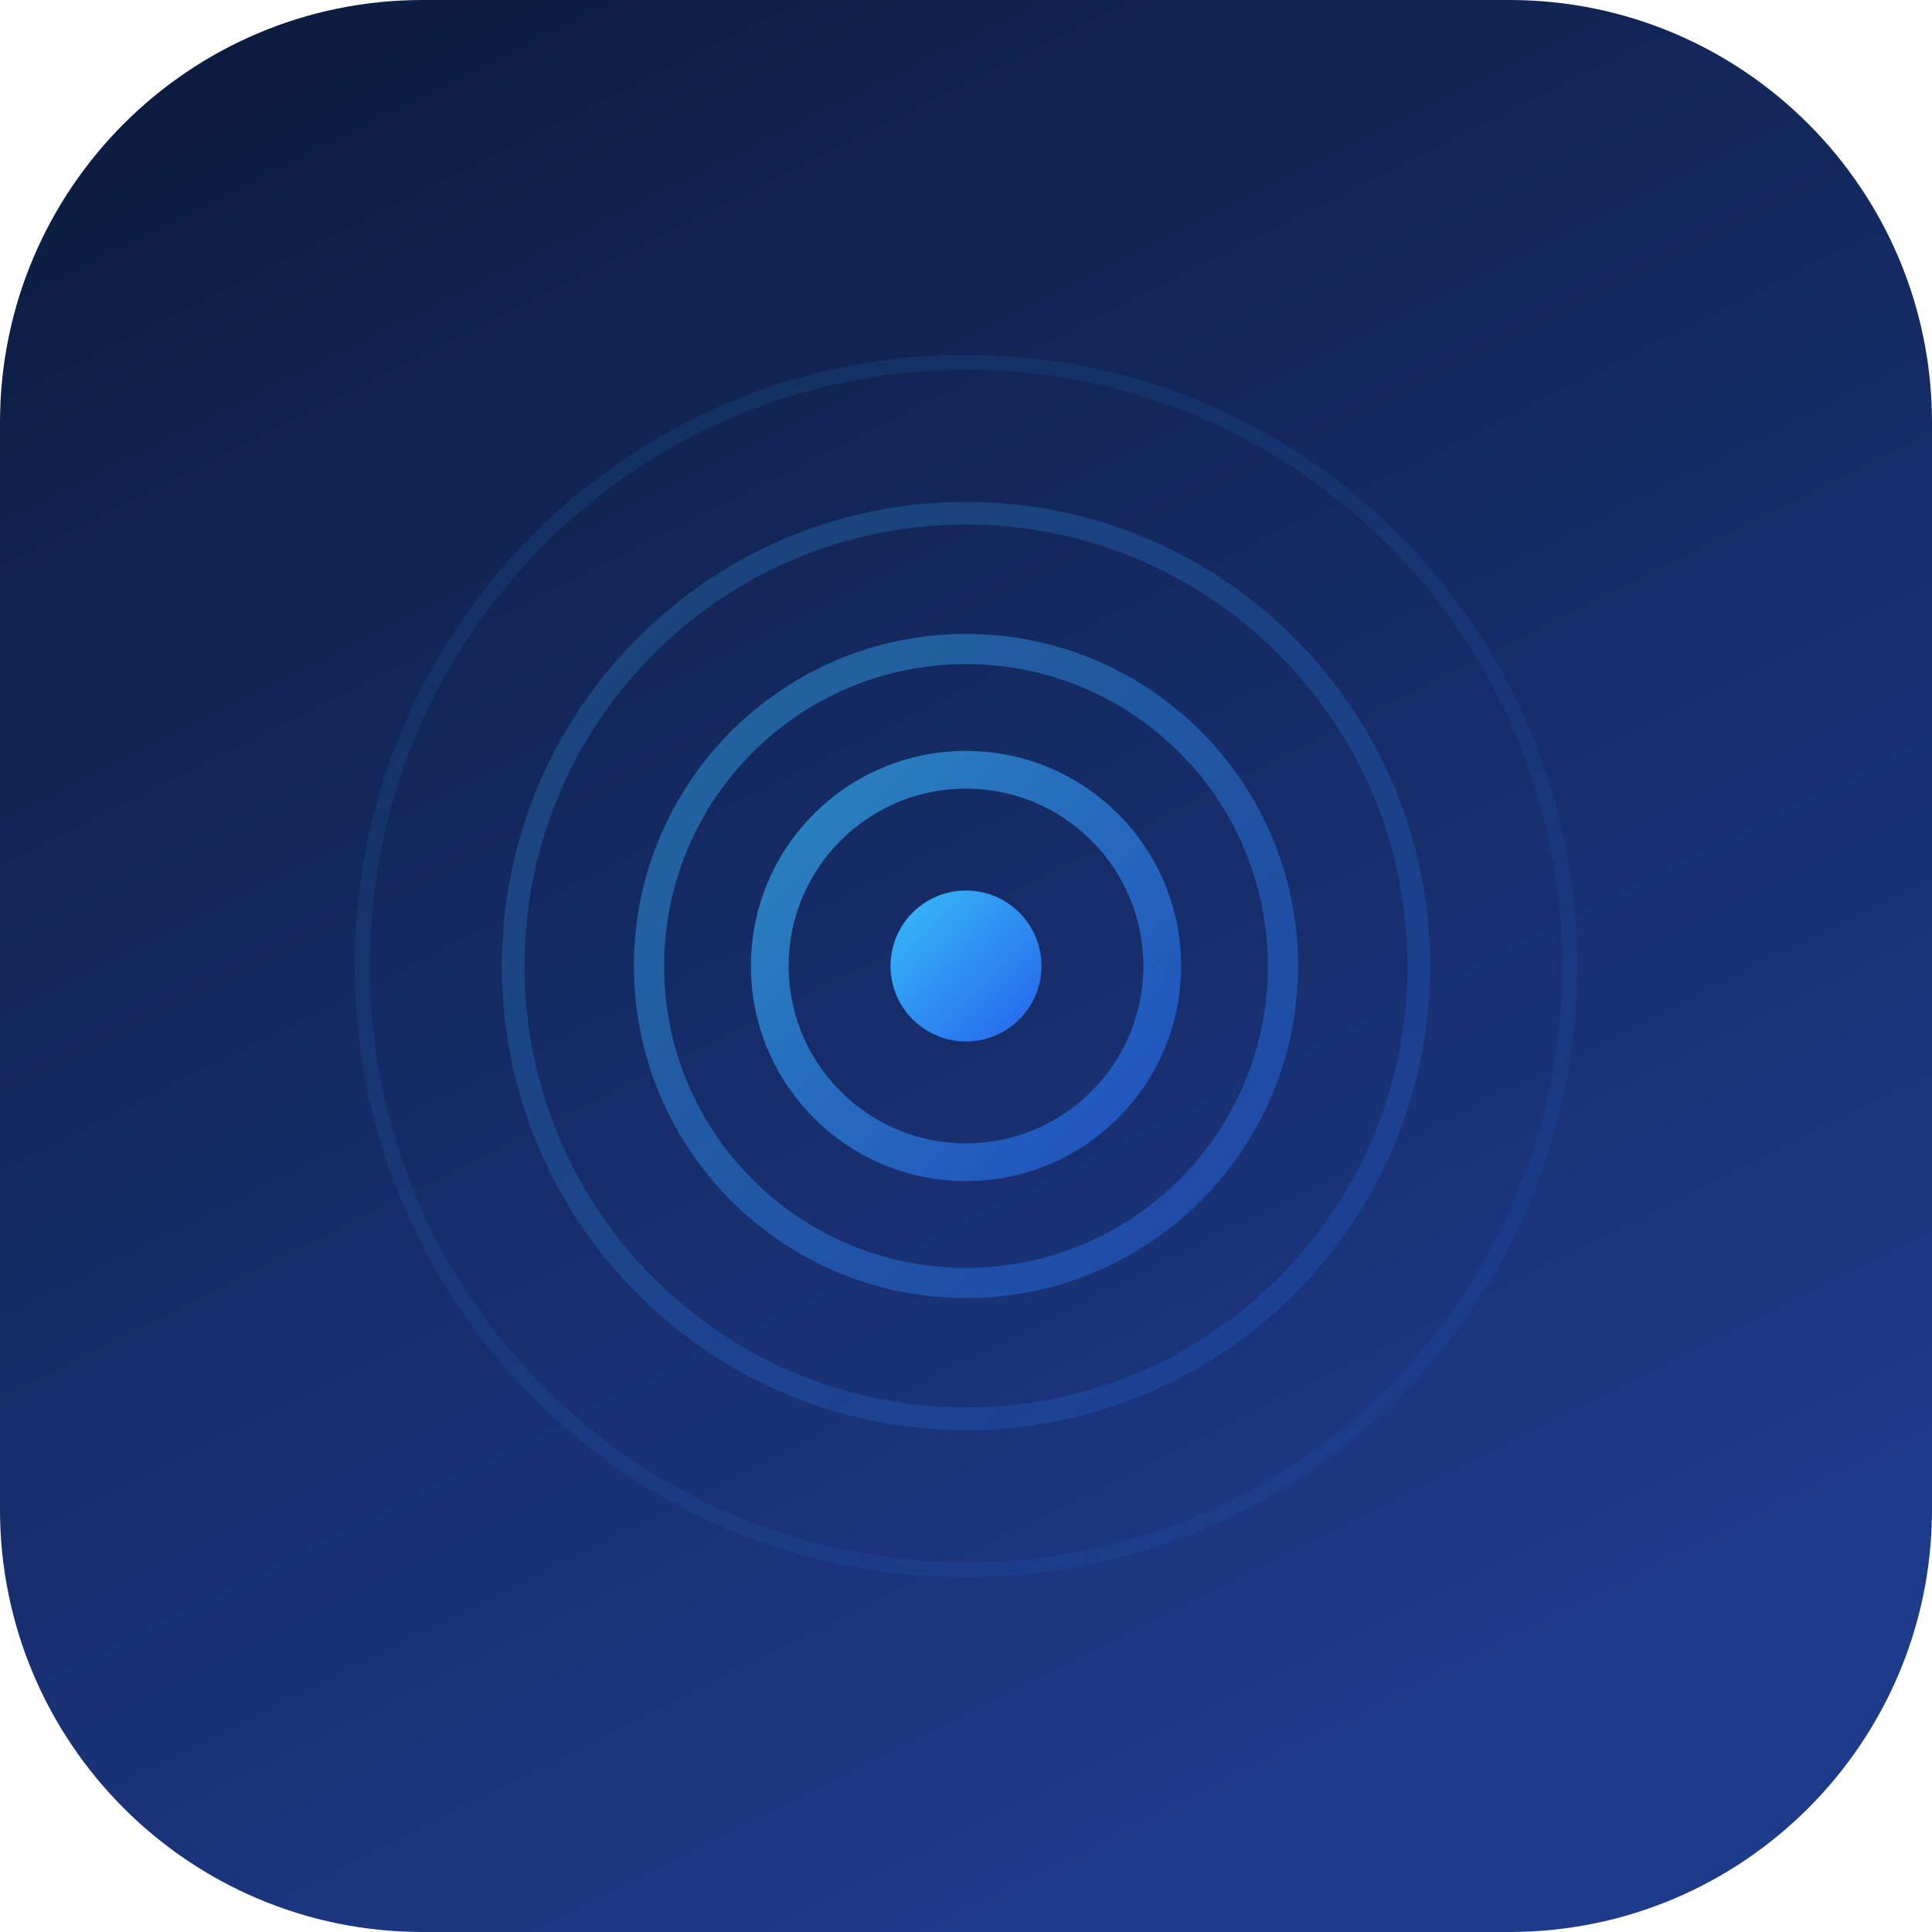
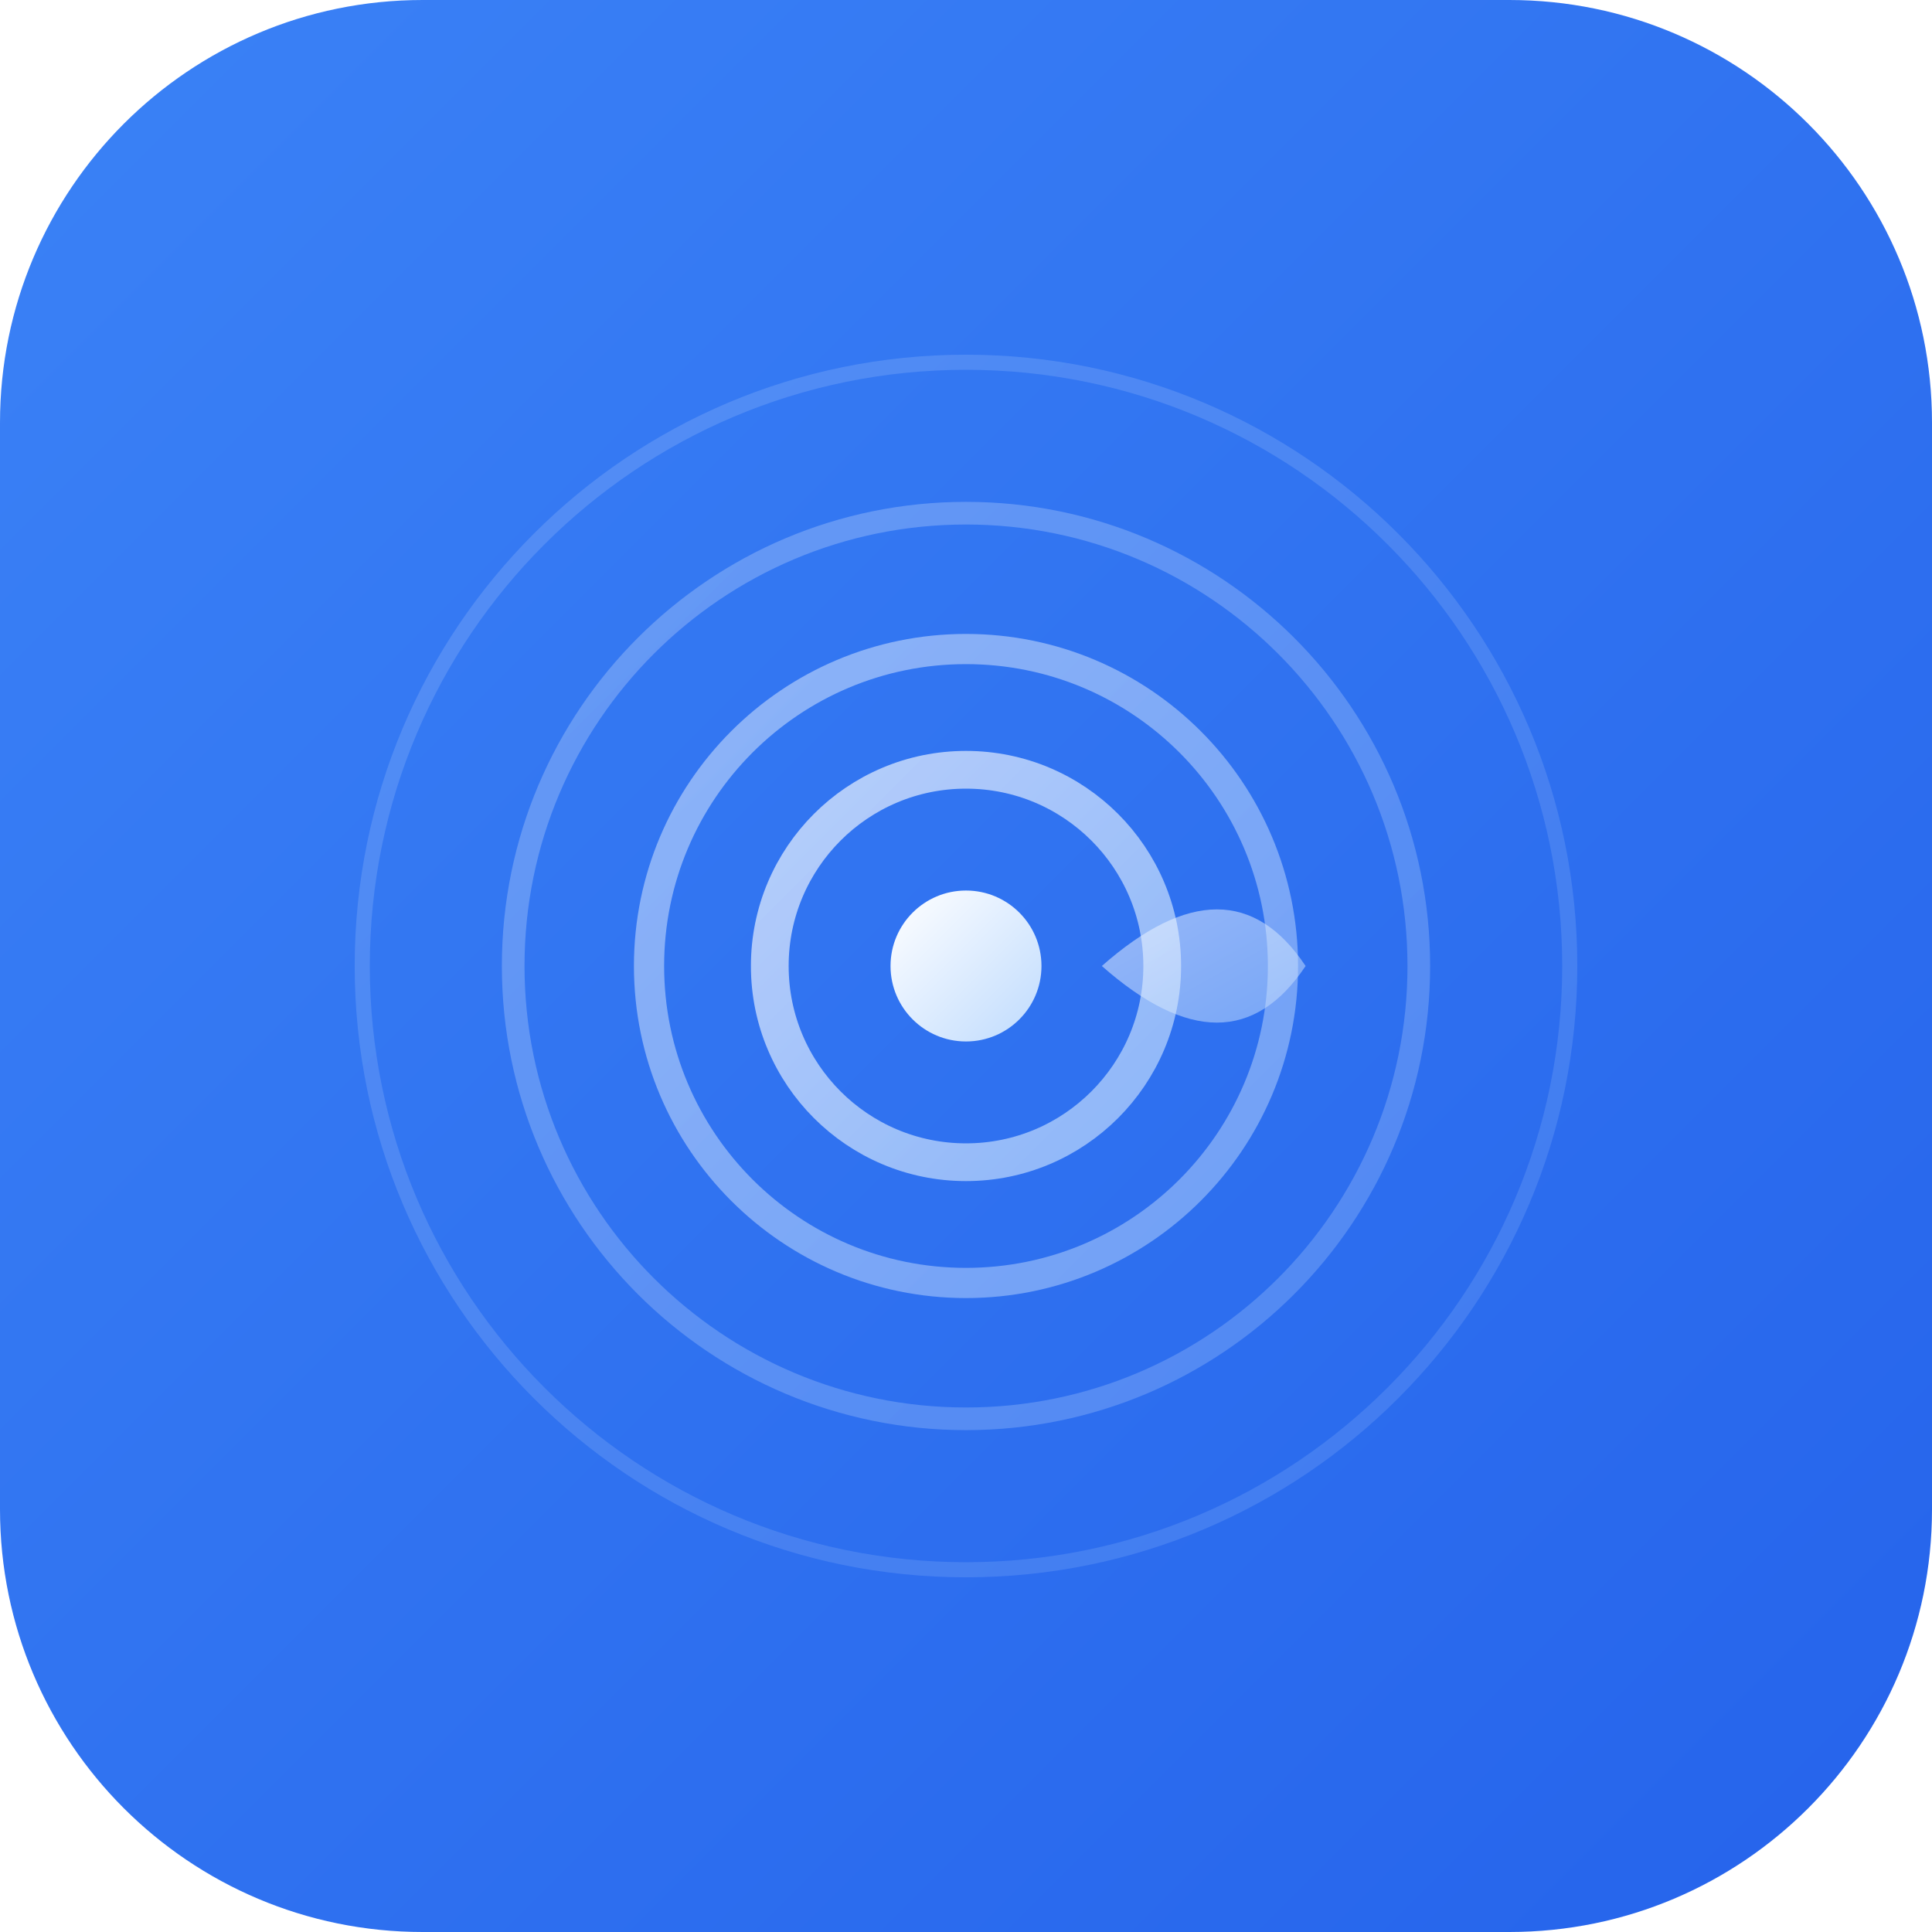
<svg xmlns="http://www.w3.org/2000/svg" width="256" height="256" viewBox="0 0 256 256">
  <defs>
-     <linearGradient id="bg" x1="0" y1="0" x2="0.5" y2="1">
-       <stop offset="0%" stop-color="#0B1A3A" />
-       <stop offset="100%" stop-color="#1E3A8A" />
+     <linearGradient id="bg" x1="0" y1="0" x2="1" y2="1">
+       <stop offset="0%" stop-color="#3B82F6" />
+       <stop offset="100%" stop-color="#2563EB" />
    </linearGradient>
    <linearGradient id="ripple" x1="0" y1="0" x2="1" y2="1">
-       <stop offset="0%" stop-color="#38BDF8" />
-       <stop offset="100%" stop-color="#2563EB" />
+       <stop offset="0%" stop-color="#FFFFFF" />
+       <stop offset="100%" stop-color="#BFDBFE" />
    </linearGradient>
  </defs>
  <rect width="256" height="256" rx="56" fill="url(#bg)" />
  <g transform="translate(128, 128)">
-     <circle r="80" fill="none" stroke="url(#ripple)" stroke-width="2" opacity="0.1" />
-     <circle r="60" fill="none" stroke="url(#ripple)" stroke-width="3" opacity="0.22" />
-     <circle r="42" fill="none" stroke="url(#ripple)" stroke-width="4" opacity="0.42" />
-     <circle r="26" fill="none" stroke="url(#ripple)" stroke-width="5" opacity="0.62" />
+     <circle r="80" fill="none" stroke="url(#ripple)" stroke-width="2" opacity="0.15" />
+     <circle r="60" fill="none" stroke="url(#ripple)" stroke-width="3" opacity="0.25" />
+     <circle r="42" fill="none" stroke="url(#ripple)" stroke-width="4" opacity="0.45" />
+     <circle r="26" fill="none" stroke="url(#ripple)" stroke-width="5" opacity="0.65" />
    <circle r="10" fill="url(#ripple)" />
+     <path d="M 18 0 Q 35 -15 45 0 Q 35 15 18 0" fill="url(#ripple)" opacity="0.5" />
  </g>
</svg>
